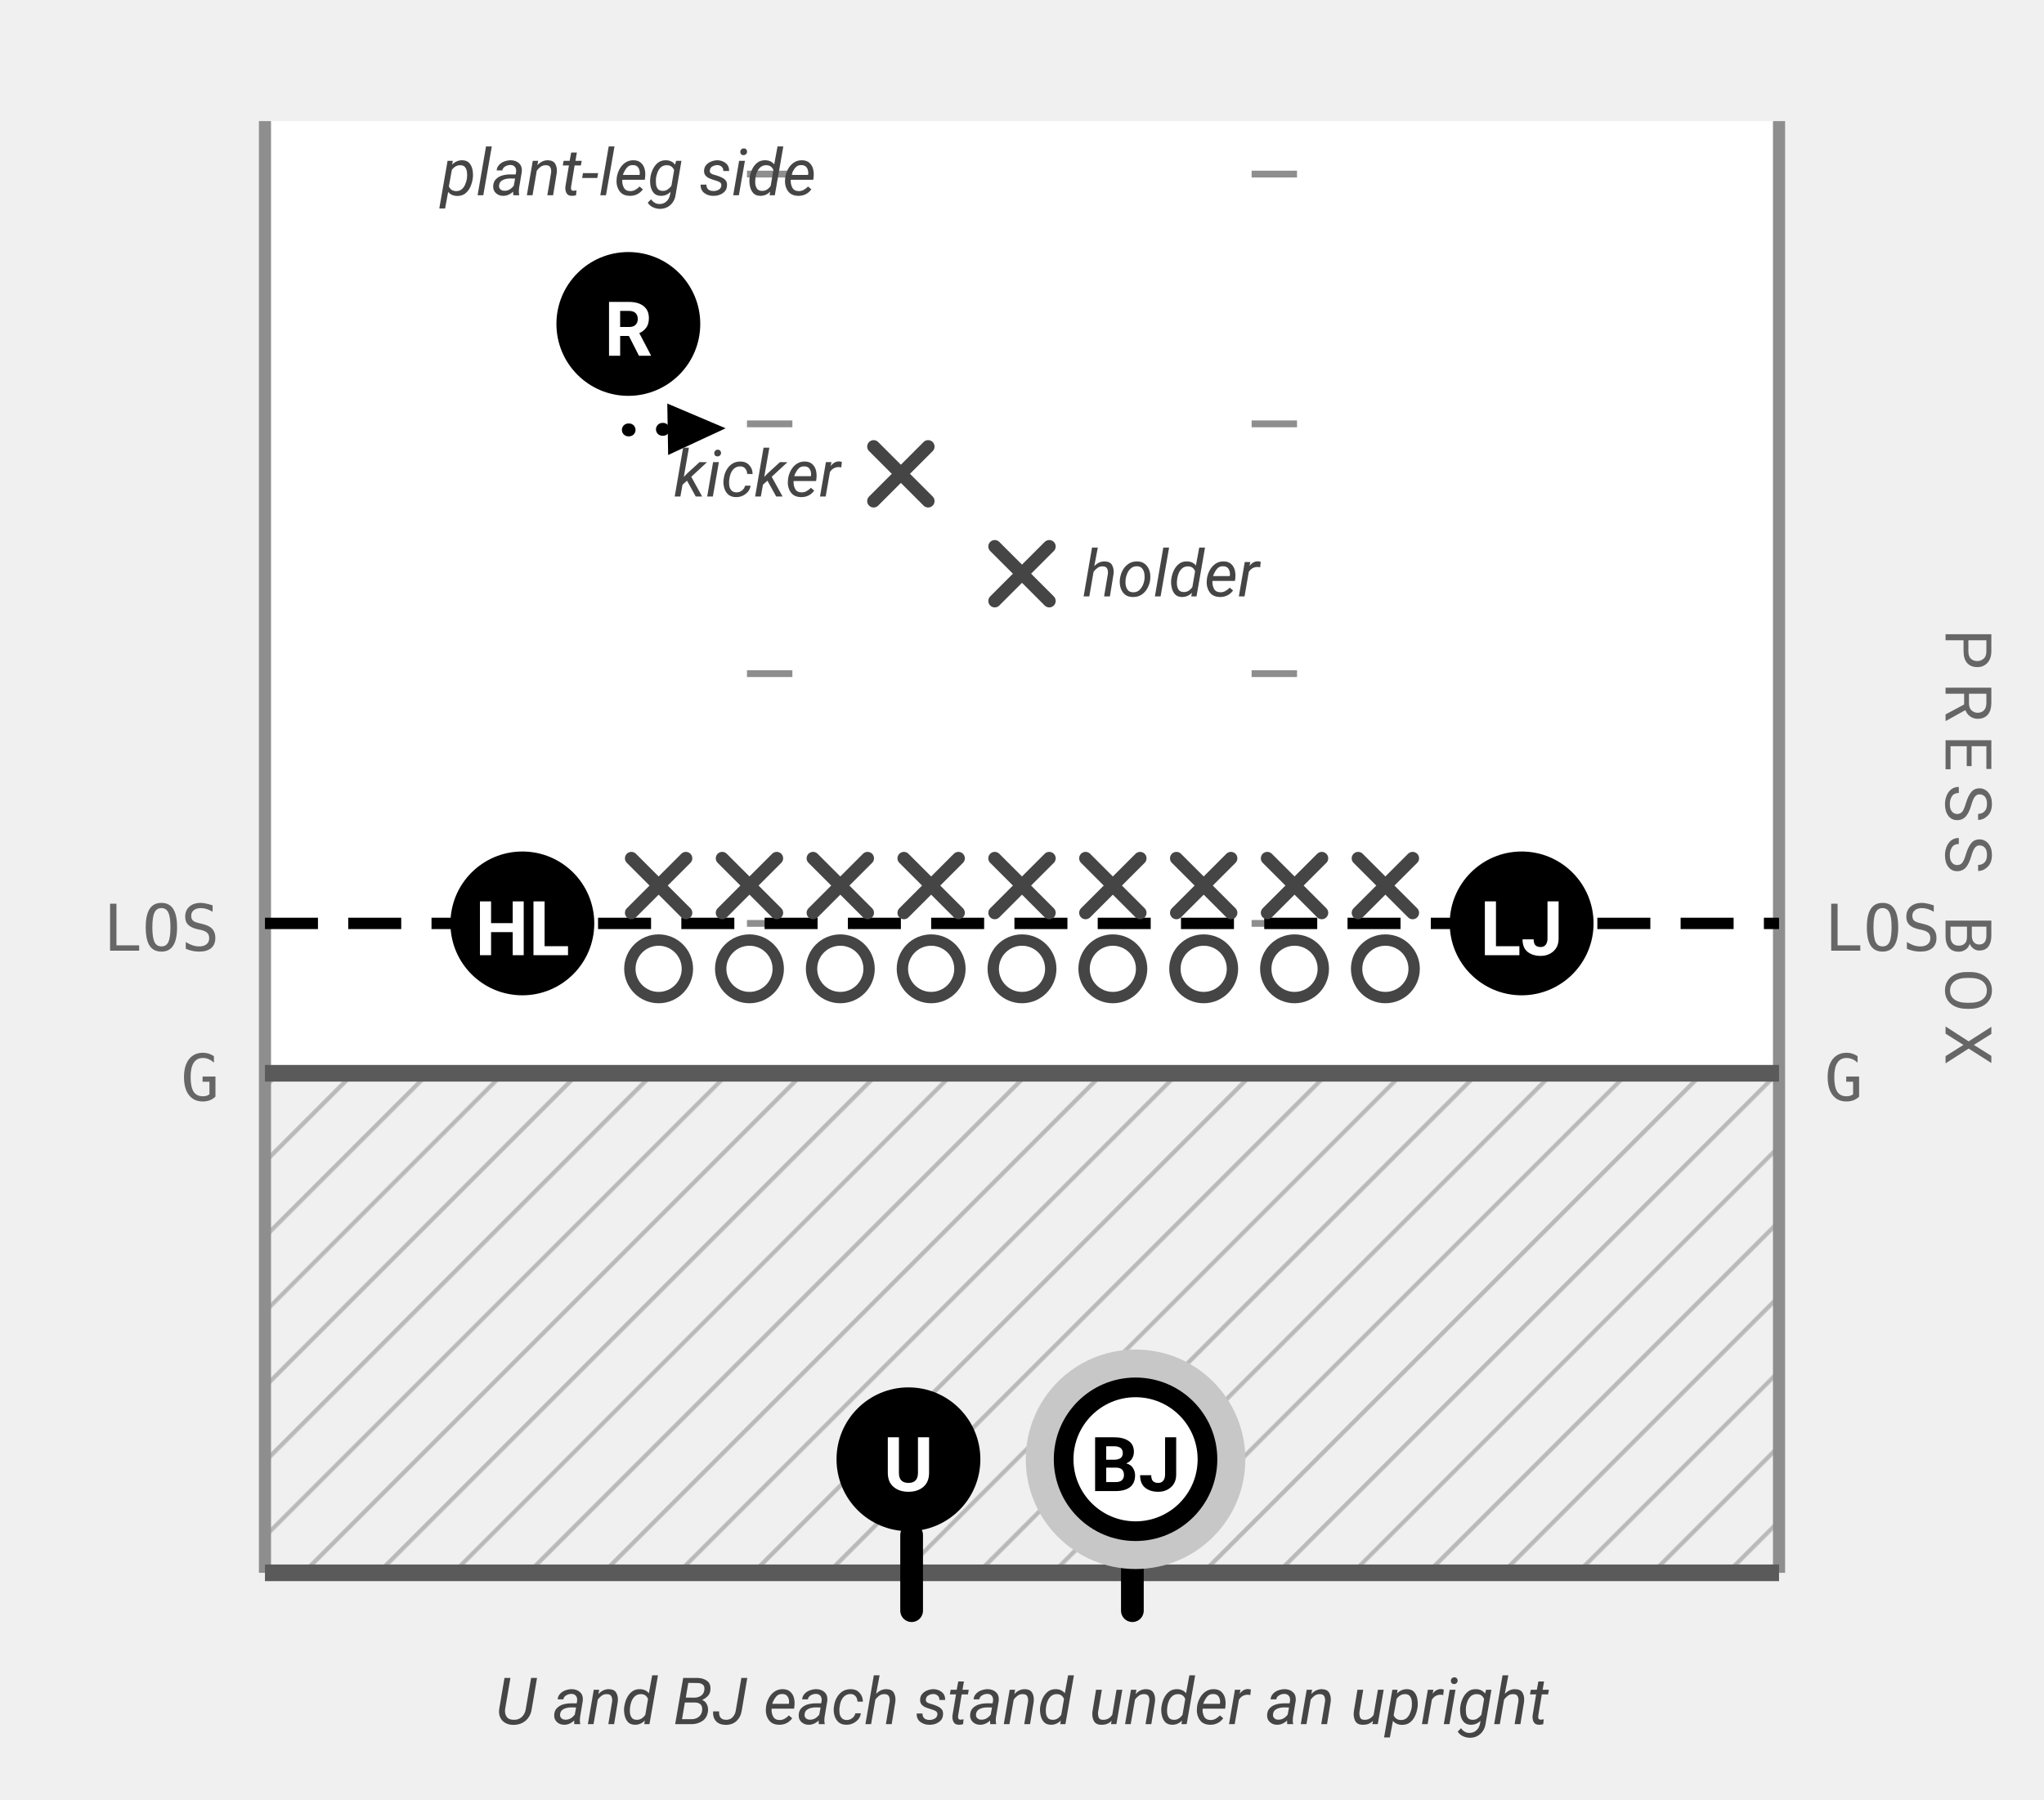
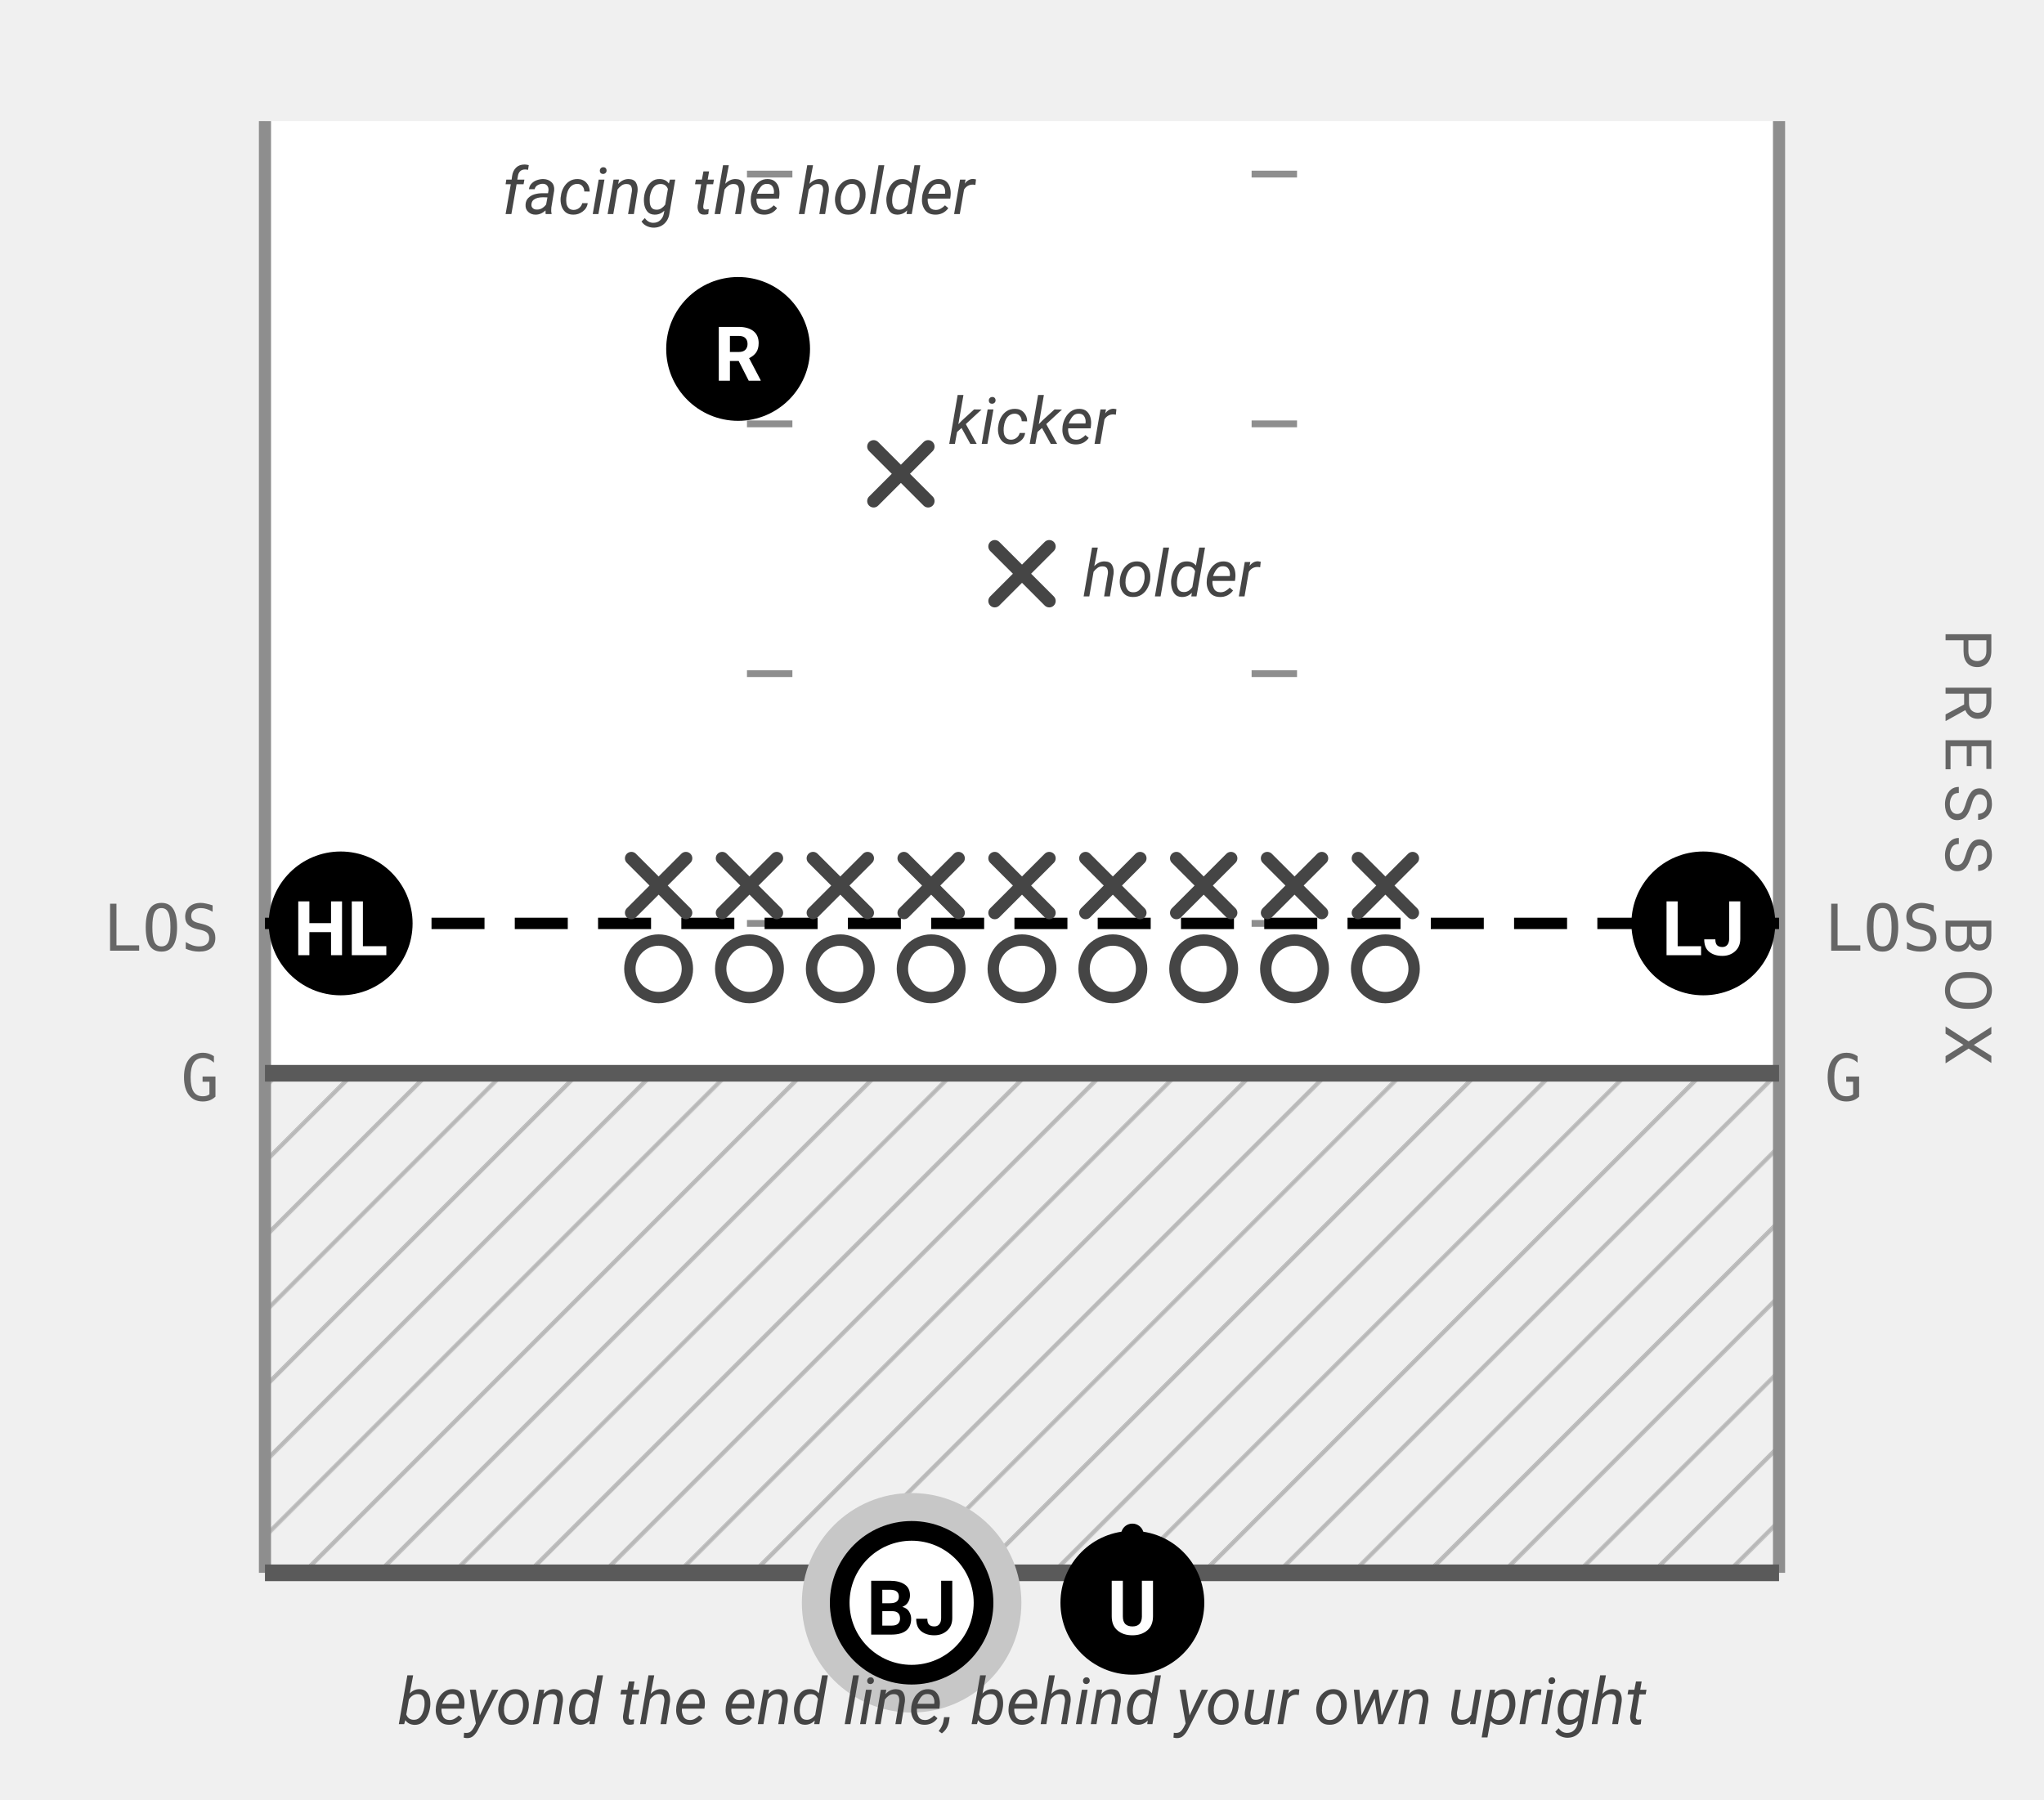
<svg xmlns="http://www.w3.org/2000/svg" viewBox="0 0 270 237.8" role="img" aria-label="Field goal &amp; try — Back Judge position, crew of 5">
  <style>svg{font-family:system-ui,-apple-system,"Segoe UI",Roboto,"Helvetica Neue",Arial,sans-serif}
.turf{fill:#FFFFFF}
.ez{fill:url(#hz)}
.hl{stroke:#B8B8B8;stroke-width:1.15}
.sl{stroke:#8E8E8E;stroke-width:1.6;fill:none}
.yl{stroke:#8E8E8E;stroke-width:.8;fill:none}
.gl{stroke:#5A5A5A;stroke-width:2.2;fill:none}
.rl{stroke:#000000;stroke-width:1.5;stroke-dasharray:7 4;fill:none}
.hash{stroke:#8E8E8E;stroke-width:.9}
.post{stroke:#000000;stroke-width:3;fill:none;stroke-linecap:round}
.ylab{font-family:ui-monospace,Menlo,Consolas,monospace;font-size:8.5px;fill:#666666}
.ylab.end{text-anchor:end}
.ylab.start{text-anchor:start}
.pb{font-size:8.5px;letter-spacing:.2em;fill:#666666;text-anchor:middle;text-transform:uppercase}
.kp line{stroke:#454545;stroke-width:1.7;stroke-linecap:round}
.rp{fill:none;stroke:#454545;stroke-width:1.5}
.hat-b{fill:#000000}
.hat-w{fill:#FFFFFF;stroke:#000000;stroke-width:2.6}
.halo{fill:#C7C7C7}
.mk{font-size:10px;font-weight:600;text-anchor:middle}
.mk-l{fill:#FFFFFF}
.mk-d{fill:#000000}
.mv{stroke:#000000;stroke-width:1.7;fill:none;stroke-dasharray:.1 4.4;stroke-linecap:round}
.arh{fill:#000000}
.mvlab{font-size:8.4px;fill:#454545;text-anchor:middle;font-style:italic}
.note{font-size:8.6px;fill:#454545;font-style:italic}
.note.middle{text-anchor:middle}
.note.start{text-anchor:start}
.note.end{text-anchor:end}
.flagk{fill:#000000}
.flagt{stroke:#000000;stroke-width:1.4;stroke-linecap:round}</style>
  <defs>
    <pattern id="hz" width="7" height="7" patternUnits="userSpaceOnUse" patternTransform="rotate(45)">
      <line x1="0" y1="0" x2="0" y2="7" class="hl" />
    </pattern>
    <marker id="ar" viewBox="0 0 10 10" refX="8" refY="5" markerWidth="5" markerHeight="5" orient="auto-start-reverse">
      <path d="M0,1 L9,5 L0,9 z" class="arh" />
    </marker>
  </defs>
  <rect x="35" y="16" width="200" height="125.8" class="turf" />
  <rect x="35" y="141.8" width="200" height="66" class="ez" />
  <line x1="98.67" y1="23" x2="104.67" y2="23" class="hash" />
  <line x1="165.33" y1="23" x2="171.33" y2="23" class="hash" />
  <line x1="98.67" y1="56" x2="104.67" y2="56" class="hash" />
  <line x1="165.33" y1="56" x2="171.33" y2="56" class="hash" />
  <line x1="98.67" y1="89" x2="104.67" y2="89" class="hash" />
  <line x1="165.33" y1="89" x2="171.33" y2="89" class="hash" />
  <line x1="98.67" y1="122" x2="104.67" y2="122" class="hash" />
  <line x1="165.33" y1="122" x2="171.33" y2="122" class="hash" />
  <line x1="35" y1="16" x2="35" y2="207.8" class="sl" />
  <line x1="235" y1="16" x2="235" y2="207.8" class="sl" />
  <line x1="35" y1="122" x2="235" y2="122" class="rl" />
  <text x="29" y="125.6" class="ylab end">LOS</text>
  <text x="241" y="125.6" class="ylab start">LOS</text>
  <line x1="35" y1="141.8" x2="235" y2="141.8" class="gl" />
  <text x="29" y="145.4" class="ylab end">G</text>
  <text x="241" y="145.4" class="ylab start">G</text>
  <line x1="35" y1="207.8" x2="235" y2="207.8" class="gl" />
  <line x1="120.42" y1="202.8" x2="120.42" y2="212.8" class="post" />
  <line x1="149.58" y1="202.8" x2="149.58" y2="212.8" class="post" />
  <text x="257" y="111.9" class="pb" transform="rotate(90 257 111.9)">PRESS BOX</text>
  <g class="kp">
    <line x1="83.4" y1="113.4" x2="90.6" y2="120.6" />
    <line x1="83.4" y1="120.6" x2="90.6" y2="113.4" />
  </g>
  <g class="kp">
    <line x1="95.4" y1="113.4" x2="102.6" y2="120.6" />
    <line x1="95.4" y1="120.6" x2="102.6" y2="113.4" />
  </g>
  <g class="kp">
    <line x1="107.4" y1="113.4" x2="114.6" y2="120.6" />
    <line x1="107.4" y1="120.6" x2="114.6" y2="113.4" />
  </g>
  <g class="kp">
    <line x1="119.4" y1="113.4" x2="126.6" y2="120.6" />
    <line x1="119.4" y1="120.6" x2="126.6" y2="113.4" />
  </g>
  <g class="kp">
    <line x1="131.4" y1="113.4" x2="138.6" y2="120.6" />
    <line x1="131.4" y1="120.6" x2="138.6" y2="113.4" />
  </g>
  <g class="kp">
    <line x1="143.4" y1="113.4" x2="150.6" y2="120.6" />
    <line x1="143.4" y1="120.6" x2="150.6" y2="113.4" />
  </g>
  <g class="kp">
    <line x1="155.4" y1="113.4" x2="162.6" y2="120.6" />
    <line x1="155.4" y1="120.6" x2="162.6" y2="113.4" />
  </g>
  <g class="kp">
    <line x1="167.4" y1="113.4" x2="174.6" y2="120.6" />
    <line x1="167.4" y1="120.6" x2="174.6" y2="113.4" />
  </g>
  <g class="kp">
    <line x1="179.4" y1="113.4" x2="186.6" y2="120.6" />
    <line x1="179.4" y1="120.6" x2="186.6" y2="113.4" />
  </g>
  <g class="kp">
    <line x1="131.4" y1="72.2" x2="138.6" y2="79.4" />
    <line x1="131.4" y1="79.4" x2="138.6" y2="72.2" />
  </g>
  <g class="kp">
    <line x1="115.4" y1="59" x2="122.6" y2="66.2" />
    <line x1="115.4" y1="66.2" x2="122.6" y2="59" />
  </g>
  <circle cx="87" cy="128" r="3.8" class="rp" />
  <circle cx="99" cy="128" r="3.8" class="rp" />
  <circle cx="111" cy="128" r="3.8" class="rp" />
  <circle cx="123" cy="128" r="3.8" class="rp" />
  <circle cx="135" cy="128" r="3.8" class="rp" />
  <circle cx="147" cy="128" r="3.8" class="rp" />
  <circle cx="159" cy="128" r="3.8" class="rp" />
  <circle cx="171" cy="128" r="3.8" class="rp" />
  <circle cx="183" cy="128" r="3.8" class="rp" />
  <g>
-     <circle cx="83" cy="42.8" r="9.5" class="hat-b" />
-     <text x="83" y="47" class="mk mk-l">R</text>
+     <circle cx="97.5" cy="46.1" r="9.5" class="hat-b" />
+     <text x="97.5" y="50.3" class="mk mk-l">R</text>
  </g>
  <g>
-     <circle cx="69" cy="122" r="9.5" class="hat-b" />
-     <text x="69" y="126.2" class="mk mk-l">HL</text>
+     <circle cx="45" cy="122" r="9.5" class="hat-b" />
+     <text x="45" y="126.2" class="mk mk-l">HL</text>
  </g>
  <g>
-     <circle cx="201" cy="122" r="9.5" class="hat-b" />
-     <text x="201" y="126.2" class="mk mk-l">LJ</text>
+     <circle cx="225" cy="122" r="9.5" class="hat-b" />
+     <text x="225" y="126.2" class="mk mk-l">LJ</text>
+   </g>
+   <g class="you">
+     <circle cx="120.42" cy="211.76" r="14.5" class="halo" />
+     <circle cx="120.42" cy="211.76" r="9.5" class="hat-w" />
+     <text x="120.42" y="215.96" class="mk mk-d">BJ</text>
  </g>
  <g>
-     <circle cx="120" cy="192.8" r="9.5" class="hat-b" />
-     <text x="120" y="197" class="mk mk-l">U</text>
+     <circle cx="149.58" cy="211.76" r="9.5" class="hat-b" />
+     <text x="149.58" y="215.96" class="mk mk-l">U</text>
  </g>
-   <g class="you">
-     <circle cx="150" cy="192.8" r="14.5" class="halo" />
-     <circle cx="150" cy="192.8" r="9.5" class="hat-w" />
-     <text x="150" y="197" class="mk mk-d">BJ</text>
-   </g>
-   <path d="M 83 56.8 L 95 56.6" class="mv" marker-end="url(#ar)" />
  <text x="143" y="78.8" class="note start">holder</text>
-   <text x="111" y="65.6" class="note end">kicker</text>
-   <text x="83" y="25.8" class="note middle">plant-leg side</text>
-   <text x="135" y="227.8" class="note middle">U and BJ each stand under an upright</text>
+   <text x="125.25" y="58.64" class="note start">kicker</text>
+   <text x="97.5" y="28.28" class="note middle">facing the holder</text>
+   <text x="135" y="227.8" class="note middle">beyond the end line, behind your own upright</text>
</svg>
